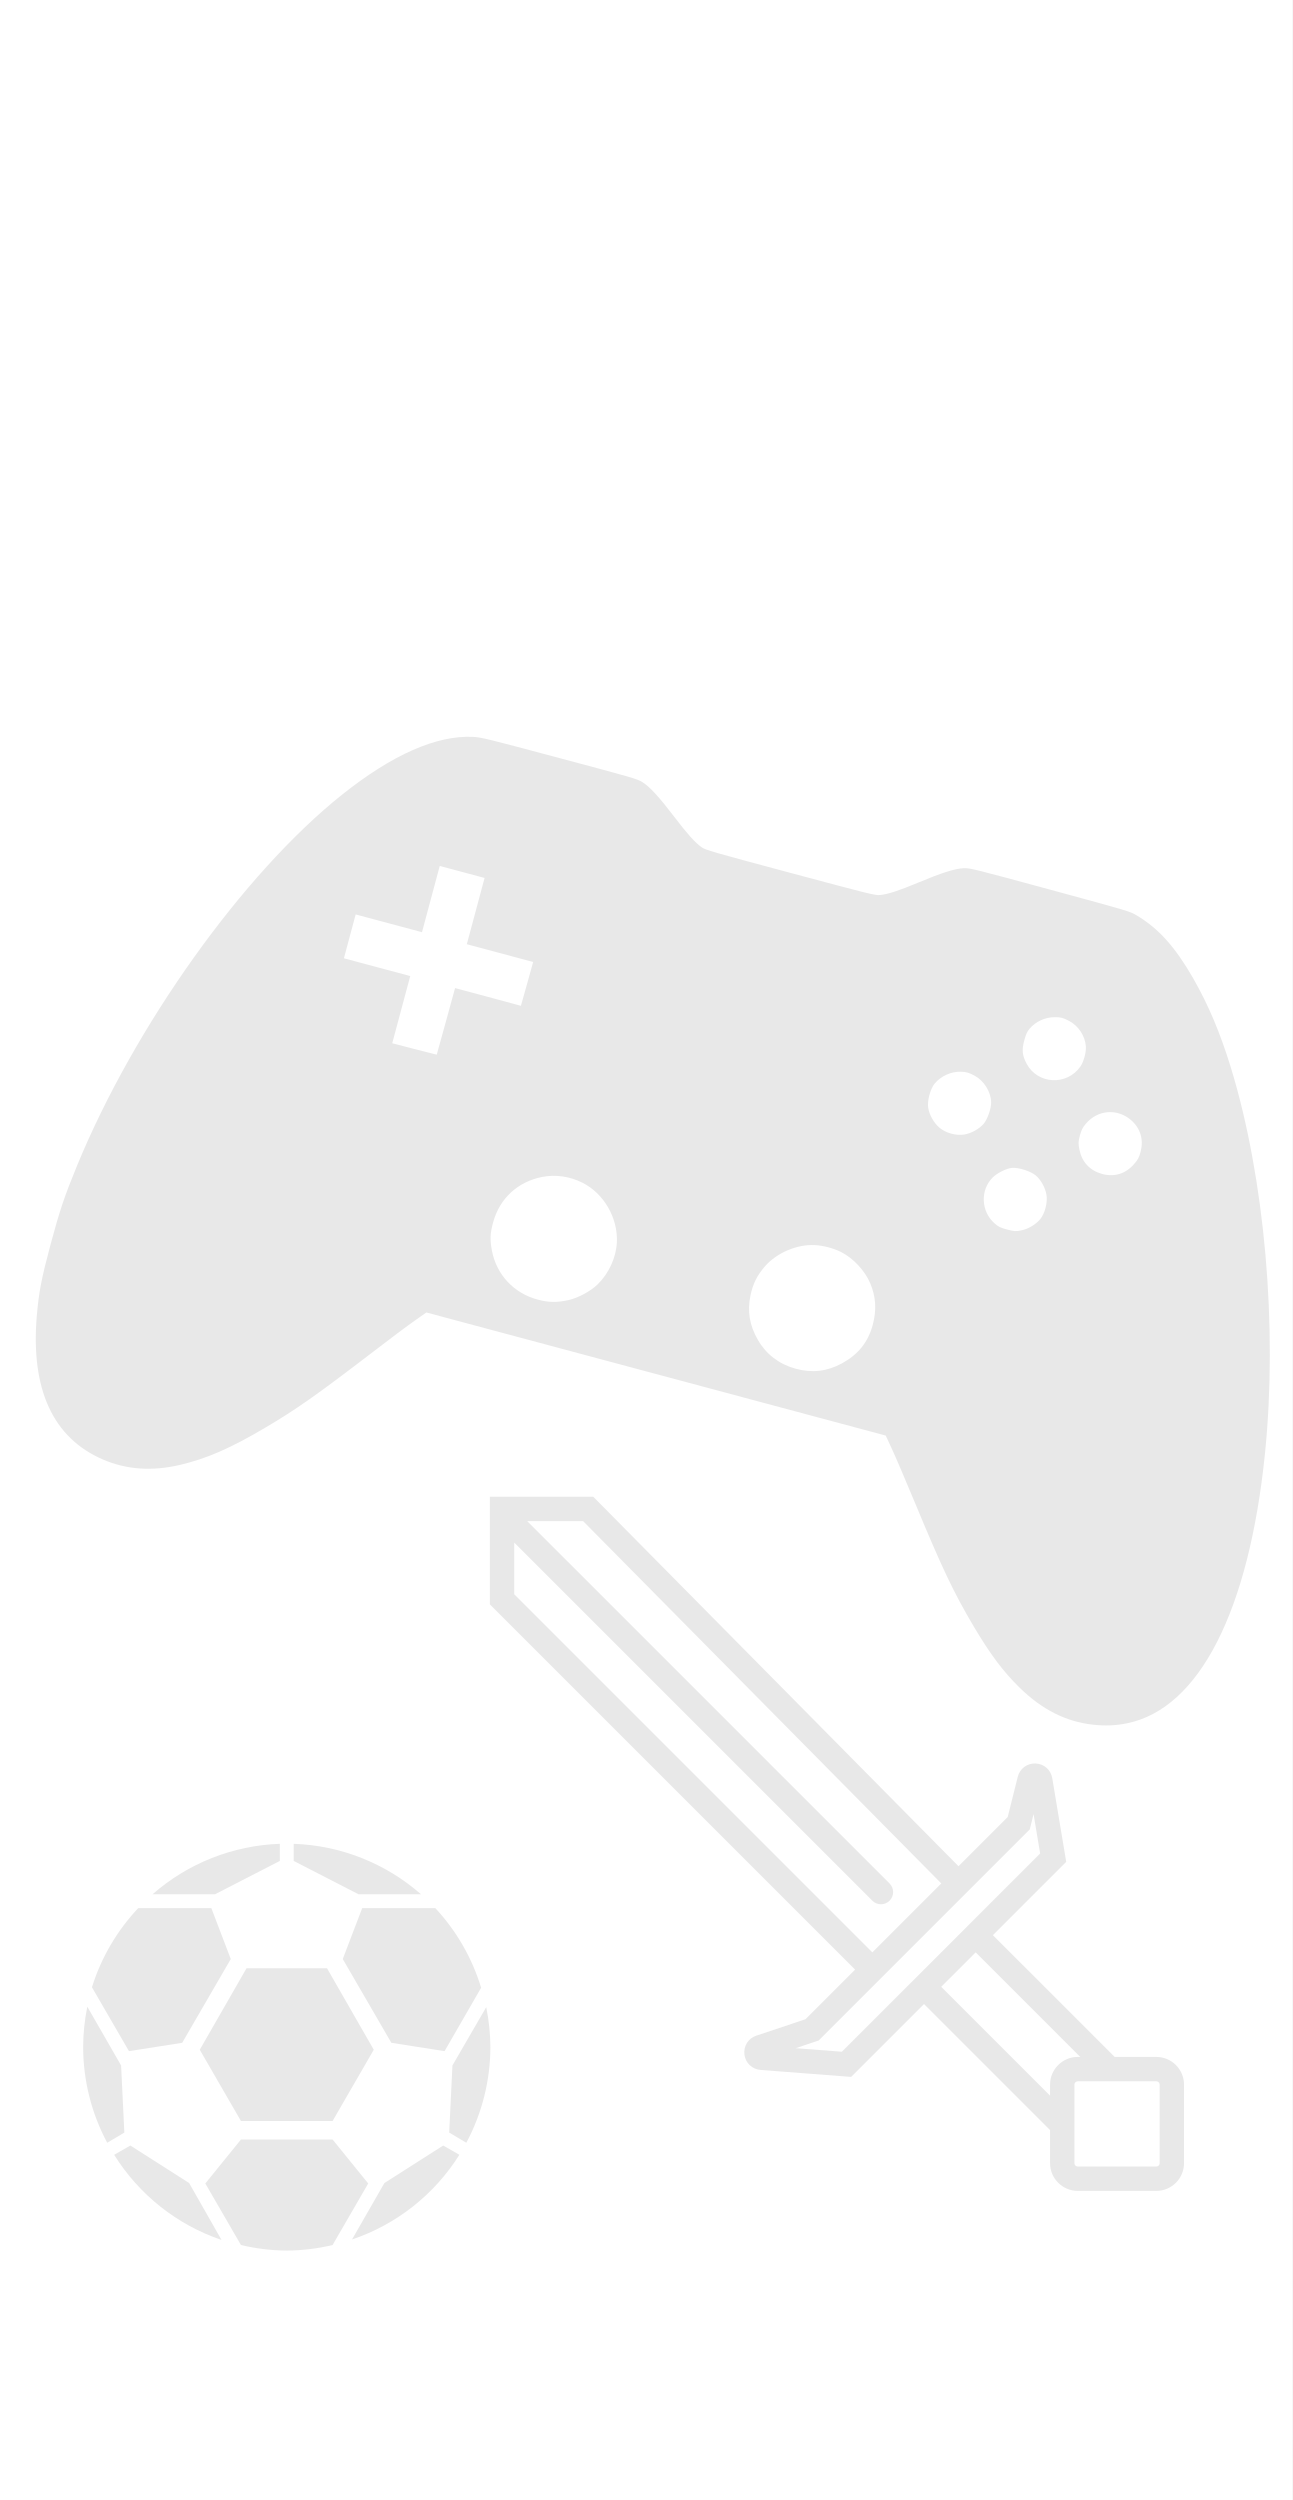
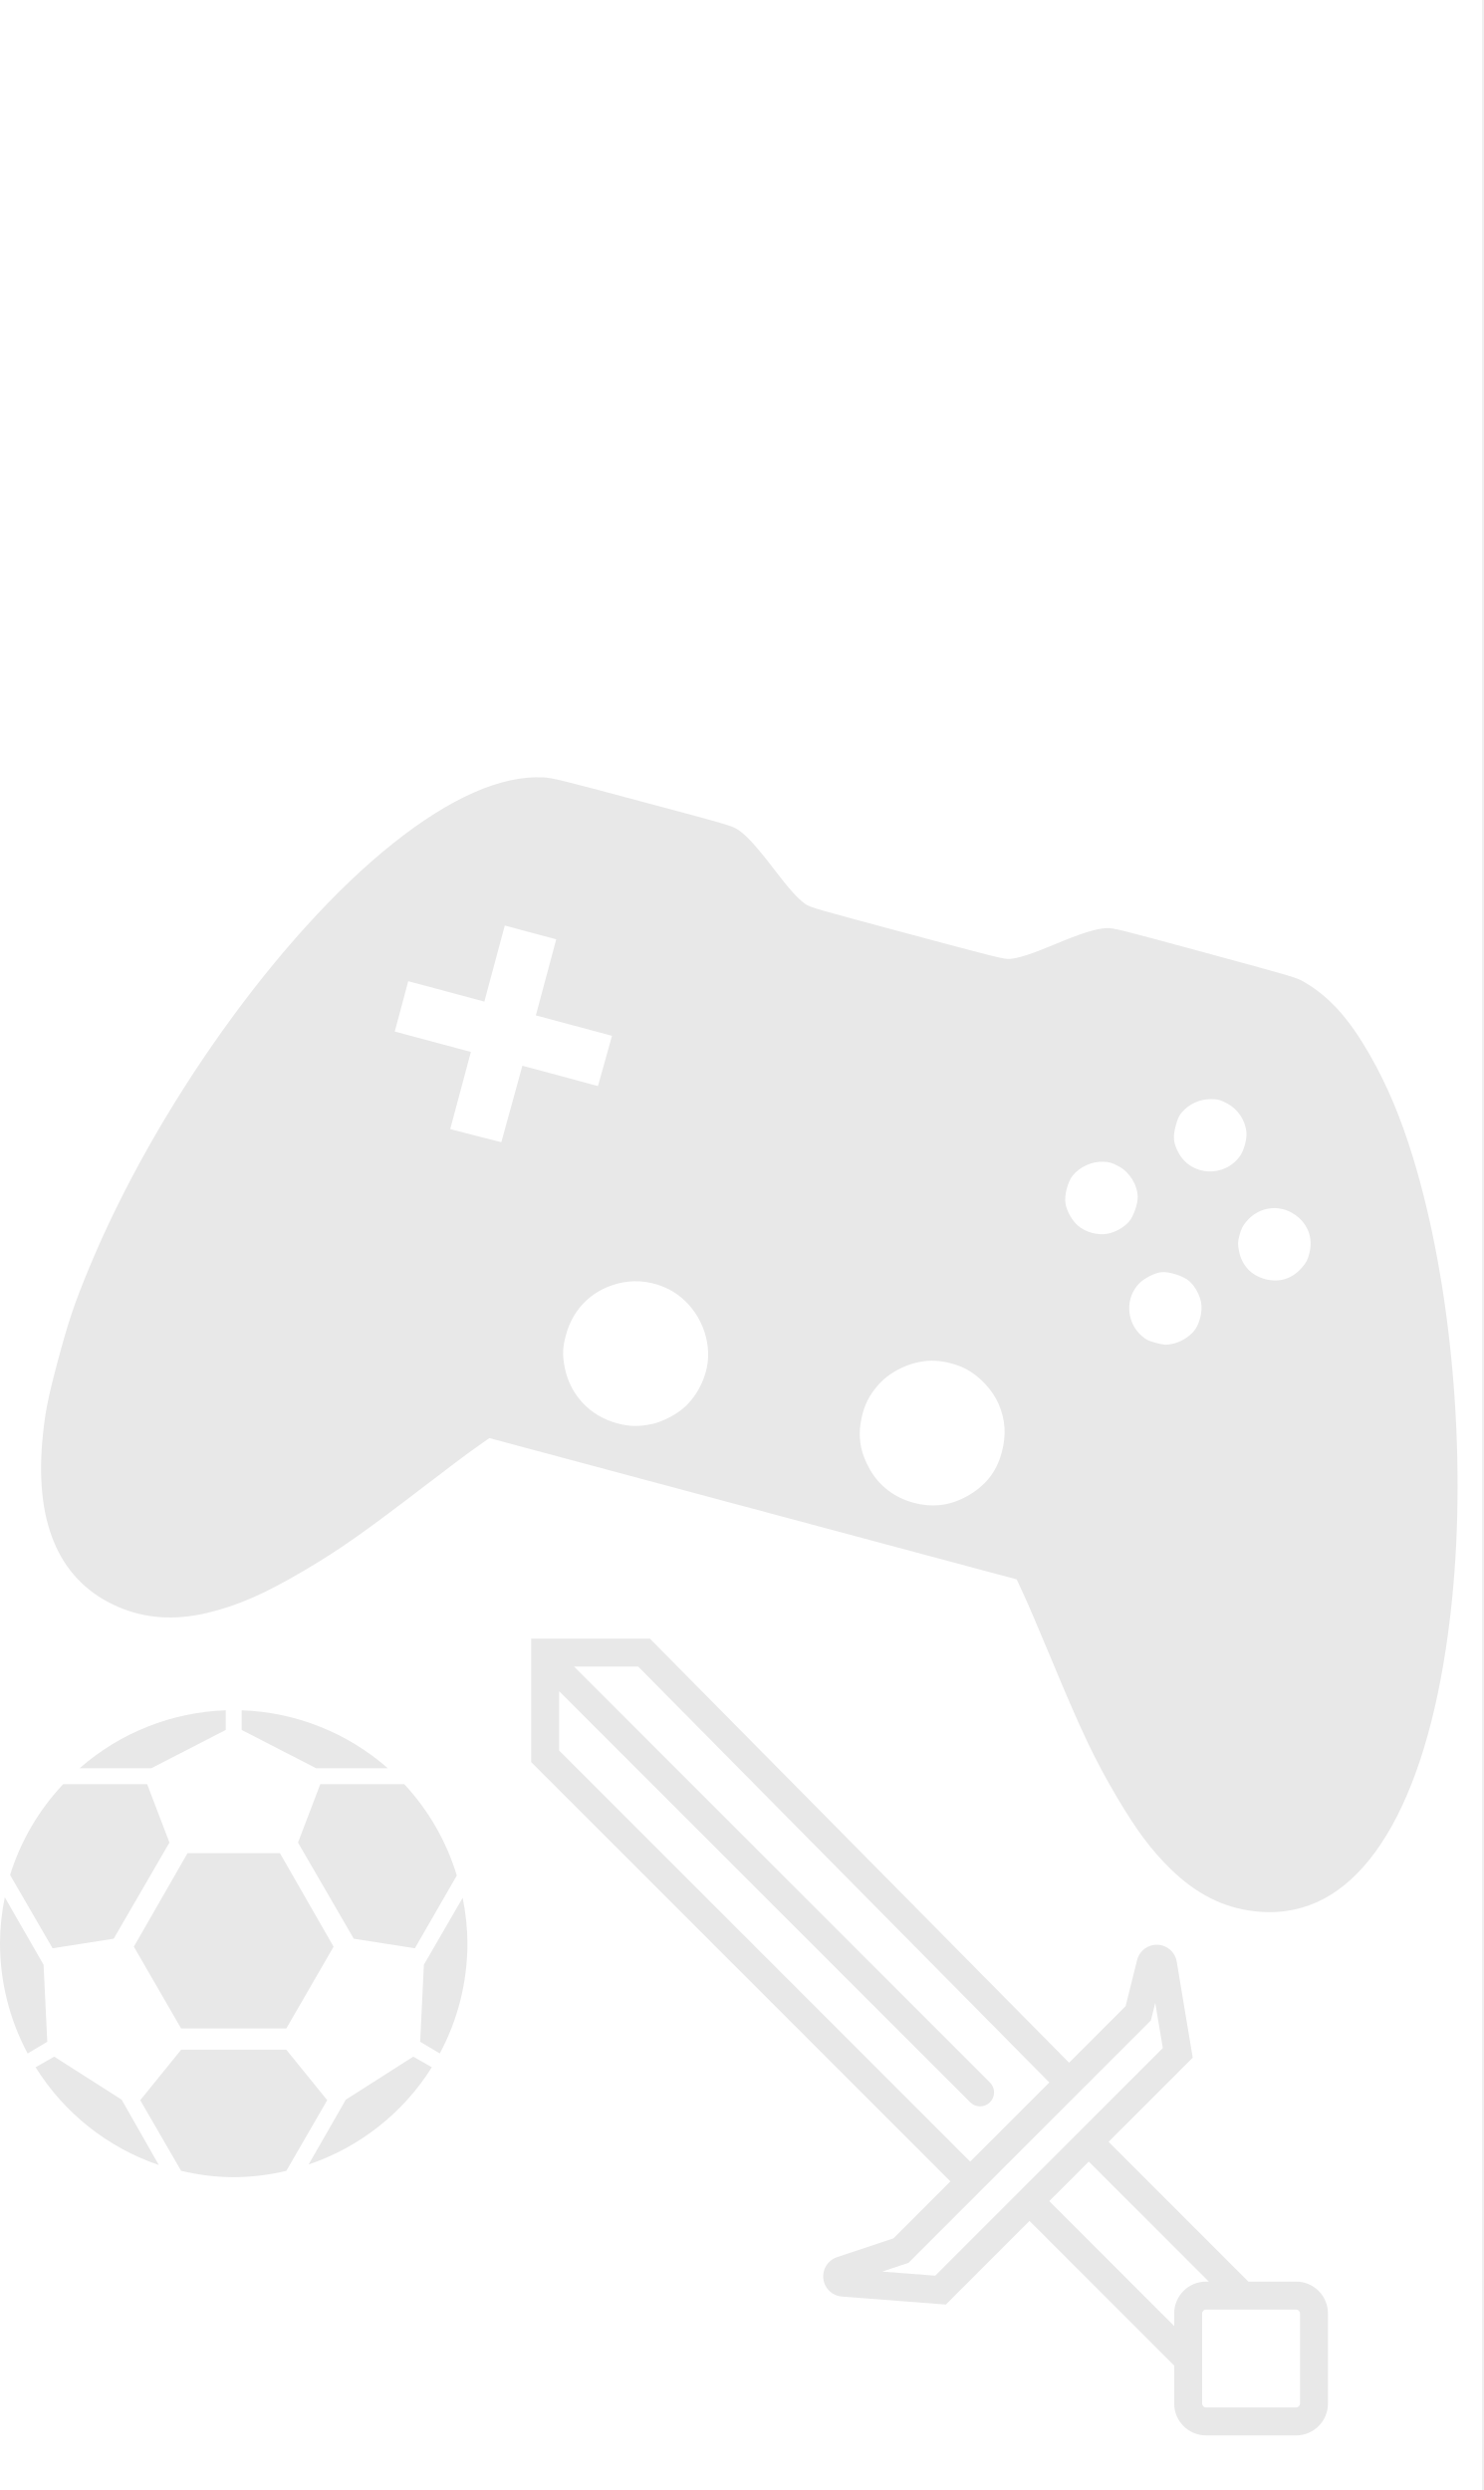
- <svg xmlns="http://www.w3.org/2000/svg" width="715" height="1383" viewBox="0 0 715 1383" fill="none">
-   <g clip-path="url(#clip0_50_2902)">
-     <rect width="715" height="1383" fill="white" />
-     <path d="M261.839 407.653C241.626 406.608 217.011 417.443 189.184 439.647C134.501 483.318 74.649 567.161 42.685 644.697C35.708 661.642 32.978 669.764 27.998 688.35C22.934 707.246 21.501 714.664 20.344 728.077C16.959 768.616 29.321 795.446 56.867 807.365C69.971 813.034 84.164 814.015 99.654 810.363C114.375 806.893 127.42 801.203 146.698 789.823C163.604 779.855 175.131 771.766 205.375 748.605C215.076 741.134 225.891 733.02 229.422 730.591L235.843 726.058L362.917 760.107L489.99 794.157L493.285 801.292C495.128 805.162 500.836 818.588 506.065 831.112C521.412 868.093 527.52 880.852 538.564 899.582C547.956 915.379 554.888 924.651 564.235 933.796C576.443 945.699 589.556 952.367 604.334 954.058C611.263 954.863 617.197 954.627 623.591 953.297C663.383 945.145 690.907 891.209 699.775 804.163C706.906 734.139 699.618 651.784 680.996 590.85C674.964 571.194 668.483 555.901 660.033 541.131C650.019 523.728 640.883 513.589 628.842 506.434C625.078 504.152 624.82 504.083 580.936 492.158C538.085 480.511 536.728 480.202 533.158 480.297C528.405 480.462 520.905 482.824 508.359 488.095C497.069 492.817 491.068 494.75 486.701 495.129C483.934 495.329 481.078 494.619 437.204 482.863C393.33 471.107 390.502 470.294 388.205 468.737C384.613 466.226 380.382 461.551 372.966 451.816C364.774 441.044 359.459 435.249 355.478 432.743C352.537 430.904 350.949 430.423 309.438 419.356C269.957 408.777 266.105 407.855 261.839 407.653ZM591.538 564.832C596.618 567.577 600.252 573.033 600.701 578.797C600.974 581.914 599.508 587.387 597.713 589.949C590.215 600.778 573.943 599.904 567.893 588.378C565.502 583.864 565.202 580.85 566.599 575.636C567.498 572.28 568.186 570.749 569.497 569.163C572.912 565.098 578.156 562.685 583.58 562.7C586.902 562.705 588.142 563.037 591.538 564.832ZM263.159 504.013L258.248 522.341L276.594 527.257L294.939 532.173L291.571 544.329L288.165 556.42L269.989 551.495L251.747 546.607L246.705 565.01L241.597 583.452L229.308 580.325L216.981 577.133L221.961 558.546L226.942 539.96L208.596 535.045L190.251 530.129L193.502 517.996L196.753 505.864L215.098 510.779L233.443 515.695L238.354 497.367L243.265 479.039L255.668 482.362L268.07 485.685L263.159 504.013ZM539.129 595.058C544.365 597.844 548.194 604.016 548.306 609.801C548.378 613.251 546.281 619.219 544.111 621.736C541.637 624.559 537.407 626.912 533.567 627.598C528.921 628.401 523.147 626.798 519.59 623.743C516.622 621.177 514.139 616.804 513.501 612.981C512.812 609.144 514.638 602.329 517.088 599.389C520.583 595.234 526.192 592.698 531.626 592.881C534.648 592.972 535.978 593.383 539.129 595.058ZM625.794 619.718C630.859 624.174 632.765 630.495 630.981 637.155C630.081 640.511 629.546 641.474 627.311 644.029C622.667 649.37 616.459 651.248 609.689 649.434C602.882 647.555 598.496 642.838 597.131 635.943C596.473 632.612 596.477 631.562 597.39 628.155C598.272 625.071 598.904 623.746 600.598 621.765C607.139 613.89 618.067 613 625.794 619.718ZM573.016 650.287C575.895 652.774 578.199 656.988 578.888 660.825C579.635 665.065 578.106 671.184 575.471 674.407C573.007 677.399 568.721 679.958 564.816 680.682C562.004 681.257 560.915 681.186 557.142 680.176C553.37 679.165 552.392 678.681 550.192 676.764C542.696 670.218 542.153 658.397 549.12 651.41C551.483 649 556.796 646.328 559.798 646.081C563.437 645.728 570.317 647.959 573.016 650.287ZM322.304 654.325C334.052 660.295 341.824 673.666 341.263 687.128C340.89 695.55 336.863 704.376 330.703 710.417C326.784 714.292 319.792 718.063 314.322 719.253C308.032 720.611 303.504 720.56 297.509 718.953C284.266 715.46 274.627 705.131 272.111 691.785C270.979 685.671 271.141 682.173 272.798 676.198C276.405 662.943 286.472 653.689 300.025 651.067C307.445 649.625 315.329 650.796 322.304 654.325ZM465.346 692.653C472.024 696.048 478.348 702.833 481.322 709.717C484.595 717.345 485.019 724.652 482.778 733.016C480.167 742.553 474.761 749.294 465.803 754.198C457.566 758.687 449.219 759.659 440.138 757.171C431.005 754.668 423.829 749.204 419.226 741.164C414.585 733.059 413.324 725.362 415.183 716.564C416.523 710.116 418.898 705.385 423.355 700.327C429.862 692.995 440.983 688.283 450.707 688.786C455.363 688.982 461.254 690.561 465.346 692.653Z" fill="black" fill-opacity="0.09" />
-     <path d="M154.8 1020C128.816 1020.9 103.943 1030.76 84.4 1047.9H118.96L154.8 1029.47V1020ZM162.48 1020V1029.47L198.32 1047.9H232.88C213.337 1030.76 188.464 1020.9 162.48 1020ZM76.464 1055.58C64.714 1068.04 55.959 1083.01 50.864 1099.36L71.344 1134.69L100.784 1130.08L127.664 1083.74L116.912 1055.58H76.464ZM200.368 1055.58L189.616 1083.74L216.496 1130.08L245.936 1134.69L266.16 1099.62C261.175 1083.2 252.507 1068.14 240.816 1055.58H200.368ZM136.368 1088.86L110.512 1133.92L133.296 1173.34H183.984L206.768 1133.92L180.912 1088.86H136.368ZM48.304 1110.11C46.798 1117.44 46.026 1124.9 46 1132.38C46.021 1150.87 50.593 1169.07 59.312 1185.38L68.784 1179.74L66.992 1142.62L48.304 1110.11ZM268.976 1110.37L250.288 1142.62L248.496 1179.74L257.968 1185.38C266.687 1169.07 271.259 1150.87 271.28 1132.38C271.237 1124.99 270.465 1117.61 268.976 1110.37ZM133.296 1183.58L113.584 1207.9L133.296 1241.95C141.6 1243.93 150.103 1244.96 158.64 1245.02C167.177 1244.96 175.68 1243.93 183.984 1241.95L203.696 1207.9L183.984 1183.58H133.296ZM72.112 1186.91L63.152 1192.03C76.913 1214.12 97.899 1230.77 122.544 1239.14L104.624 1207.65L72.112 1186.91ZM245.168 1186.91L212.656 1207.65L194.736 1238.88C219.342 1230.58 240.323 1214.03 254.128 1192.03L245.168 1186.91Z" fill="black" fill-opacity="0.09" />
-     <path d="M271 828L271 887.533L473.051 1089.58L445.592 1117.04L418.416 1126.11C413.949 1127.59 411.241 1131.88 411.813 1136.55C412.386 1141.22 416.058 1144.73 420.753 1145.09L470.862 1148.94L511.162 1108.64L580.895 1178.37L580.895 1196.68C580.895 1205.13 587.766 1212 596.214 1212L639.68 1212C648.128 1212 655 1205.13 655 1196.68L655 1153.21C655 1144.77 648.128 1137.89 639.68 1137.89L616.634 1137.89L549.265 1070.53L589.828 1029.96L582.114 983.709C581.353 979.094 577.553 975.746 572.885 975.557C568.216 975.368 564.16 978.4 563.022 982.941L557.471 1005.15L530.234 1032.39L328.189 828L271 828ZM639.68 1151.37C640.698 1151.37 641.526 1152.2 641.526 1153.21L641.526 1196.68C641.526 1197.7 640.698 1198.53 639.68 1198.53L596.214 1198.53C595.197 1198.53 594.368 1197.7 594.368 1196.68L594.368 1191.84L594.368 1153.21C594.368 1152.2 595.197 1151.37 596.214 1151.37L630.107 1151.37L639.68 1151.37ZM597.582 1137.89L596.214 1137.89C587.766 1137.89 580.895 1144.77 580.895 1153.21L580.895 1159.32L520.681 1099.1L530.227 1089.56L539.733 1080.05L597.582 1137.89ZM571.766 1003.55L575.404 1025.34L539.746 1061L520.661 1080.09L465.722 1135.02L440.149 1133.06L452.881 1128.81L482.591 1099.1L511.054 1070.64L569.658 1012.04L571.766 1003.55ZM520.708 1041.91L501.696 1060.93L482.571 1080.05L284.474 881.955L284.474 853.371L482.577 1051.47C485.211 1054.1 489.469 1054.1 492.103 1051.47C493.417 1050.15 494.077 1048.43 494.077 1046.7C494.077 1044.98 493.417 1043.26 492.103 1041.94L291.628 841.474L322.564 841.474L520.708 1041.91Z" fill="black" fill-opacity="0.09" />
+ <svg xmlns="http://www.w3.org/2000/svg" width="715" height="1200" viewBox="0 0 715 1200" fill="none">
+   <g clip-path="url(#clip0_35_2406)">
+     <rect width="714.24" height="1200" fill="white" />
+     <path d="M261.839 374.653C241.626 373.608 217.011 384.443 189.184 406.647C134.501 450.318 74.649 534.161 42.685 611.697C35.708 628.642 32.978 636.764 27.998 655.35C22.934 674.246 21.501 681.664 20.344 695.077C16.959 735.616 29.321 762.446 56.867 774.365C69.971 780.034 84.164 781.015 99.654 777.363C114.375 773.893 127.42 768.203 146.698 756.823C163.604 746.855 175.131 738.766 205.375 715.605C215.076 708.134 225.891 700.02 229.422 697.591L235.843 693.058L362.917 727.107L489.99 761.157L493.285 768.292C495.128 772.162 500.836 785.588 506.065 798.112C521.412 835.093 527.52 847.852 538.564 866.582C547.956 882.379 554.888 891.651 564.235 900.796C576.443 912.699 589.556 919.367 604.334 921.058C611.263 921.863 617.197 921.627 623.591 920.297C663.383 912.145 690.907 858.209 699.775 771.163C706.906 701.139 699.618 618.784 680.996 557.85C674.964 538.194 668.483 522.901 660.033 508.131C650.019 490.728 640.883 480.589 628.842 473.434C625.078 471.152 624.82 471.083 580.936 459.158C538.085 447.511 536.728 447.202 533.158 447.297C528.405 447.462 520.905 449.824 508.359 455.095C497.069 459.817 491.068 461.75 486.701 462.129C483.934 462.329 481.078 461.619 437.204 449.863C393.33 438.107 390.502 437.294 388.205 435.737C384.613 433.226 380.382 428.551 372.966 418.816C364.774 408.044 359.459 402.249 355.478 399.743C352.537 397.904 350.949 397.423 309.438 386.356C269.957 375.777 266.105 374.855 261.839 374.653ZM591.538 531.832C596.618 534.577 600.252 540.033 600.701 545.797C600.974 548.914 599.508 554.387 597.713 556.949C590.215 567.778 573.943 566.904 567.893 555.378C565.502 550.864 565.202 547.85 566.599 542.636C567.498 539.28 568.185 537.749 569.497 536.163C572.912 532.098 578.156 529.685 583.58 529.7C586.902 529.705 588.142 530.037 591.538 531.832ZM263.159 471.013L258.248 489.341L276.594 494.257L294.939 499.173L291.571 511.329L288.165 523.42L269.989 518.495L251.747 513.607L246.705 532.01L241.597 550.452L229.308 547.325L216.981 544.133L221.961 525.546L226.942 506.96L208.596 502.045L190.251 497.129L193.502 484.996L196.753 472.864L215.098 477.779L233.443 482.695L238.354 464.367L243.265 446.039L255.668 449.362L268.07 452.685L263.159 471.013ZM539.129 562.058C544.365 564.844 548.194 571.016 548.306 576.801C548.378 580.251 546.281 586.219 544.111 588.736C541.637 591.559 537.407 593.912 533.567 594.598C528.921 595.401 523.147 593.798 519.59 590.743C516.622 588.177 514.139 583.804 513.501 579.981C512.812 576.144 514.638 569.329 517.088 566.389C520.583 562.234 526.192 559.698 531.626 559.881C534.648 559.972 535.978 560.383 539.129 562.058ZM625.794 586.718C630.859 591.174 632.765 597.495 630.981 604.155C630.081 607.511 629.546 608.474 627.311 611.029C622.667 616.37 616.459 618.248 609.689 616.434C602.882 614.555 598.496 609.838 597.131 602.943C596.473 599.612 596.477 598.562 597.39 595.155C598.272 592.071 598.904 590.746 600.598 588.765C607.139 580.89 618.067 580 625.794 586.718ZM573.016 617.287C575.895 619.774 578.199 623.988 578.888 627.825C579.635 632.065 578.106 638.184 575.471 641.407C573.007 644.399 568.721 646.958 564.816 647.682C562.004 648.257 560.915 648.186 557.142 647.176C553.37 646.165 552.392 645.681 550.192 643.764C542.696 637.218 542.153 625.397 549.12 618.41C551.483 616 556.796 613.328 559.798 613.081C563.437 612.728 570.317 614.959 573.016 617.287ZM322.304 621.325C334.052 627.295 341.824 640.666 341.263 654.128C340.89 662.55 336.863 671.376 330.703 677.417C326.784 681.292 319.792 685.063 314.322 686.253C308.032 687.611 303.504 687.56 297.509 685.953C284.266 682.46 274.627 672.131 272.111 658.785C270.979 652.671 271.141 649.173 272.798 643.198C276.405 629.943 286.472 620.689 300.025 618.067C307.445 616.625 315.329 617.796 322.304 621.325ZM465.346 659.653C472.024 663.048 478.348 669.833 481.322 676.717C484.595 684.345 485.019 691.652 482.778 700.016C480.167 709.553 474.761 716.294 465.803 721.198C457.566 725.687 449.219 726.659 440.138 724.171C431.005 721.668 423.829 716.204 419.226 708.164C414.585 700.059 413.324 692.362 415.183 683.564C416.523 677.116 418.898 672.385 423.355 667.327C429.862 659.995 440.983 655.283 450.707 655.786C455.363 655.982 461.254 657.561 465.346 659.653Z" fill="black" fill-opacity="0.09" />
+     <path d="M108.8 824.24C82.816 825.138 57.943 834.997 38.4 852.144H72.96L108.8 833.712V824.24ZM116.48 824.24V833.712L152.32 852.144H186.88C167.337 834.997 142.464 825.138 116.48 824.24ZM30.464 859.824C18.714 872.281 9.959 887.252 4.864 903.6L25.344 938.928L54.784 934.32L81.664 887.984L70.912 859.824H30.464ZM154.368 859.824L143.616 887.984L170.496 934.32L199.936 938.928L220.16 903.856C215.175 887.44 206.507 872.38 194.816 859.824H154.368ZM90.368 893.104L64.512 938.16L87.296 977.584H137.984L160.768 938.16L134.912 893.104H90.368ZM2.304 914.352C0.798 921.681 0.026 929.142 0 936.624C0.021 955.113 4.593 973.312 13.312 989.616L22.784 983.984L20.992 946.864L2.304 914.352ZM222.976 914.608L204.288 946.864L202.496 983.984L211.968 989.616C220.687 973.312 225.259 955.113 225.28 936.624C225.237 929.228 224.465 921.853 222.976 914.608ZM87.296 987.824L67.584 1012.14L87.296 1046.19C95.6 1048.17 104.103 1049.2 112.64 1049.26C121.177 1049.2 129.68 1048.17 137.984 1046.19L157.696 1012.14L137.984 987.824H87.296ZM26.112 991.152L17.152 996.272C30.913 1018.36 51.899 1035.01 76.544 1043.38L58.624 1011.89L26.112 991.152ZM199.168 991.152L166.656 1011.89L148.736 1043.12C173.342 1034.82 194.323 1018.27 208.128 996.272L199.168 991.152Z" fill="black" fill-opacity="0.09" />
+     <path d="M256 789.68L256 849.214L458.051 1051.27L430.592 1078.72L403.416 1087.79C398.949 1089.27 396.241 1093.56 396.813 1098.23C397.386 1102.9 401.058 1106.41 405.753 1106.77L455.862 1110.62L496.162 1070.32L565.895 1140.05L565.895 1158.36C565.895 1166.81 572.766 1173.68 581.214 1173.68L624.68 1173.68C633.128 1173.68 640 1166.81 640 1158.36L640 1114.89C640 1106.45 633.128 1099.57 624.68 1099.57L601.634 1099.57L534.265 1032.21L574.828 991.644L567.114 945.389C566.353 940.774 562.553 937.426 557.885 937.237C553.216 937.049 549.16 940.08 548.022 944.621L542.471 966.832L515.234 994.069L313.189 789.68L256 789.68ZM624.68 1113.05C625.698 1113.05 626.526 1113.88 626.526 1114.89L626.526 1158.36C626.526 1159.38 625.698 1160.21 624.68 1160.21L581.214 1160.21C580.197 1160.21 579.368 1159.38 579.368 1158.36L579.368 1153.52L579.368 1114.89C579.368 1113.88 580.197 1113.05 581.214 1113.05L615.107 1113.05L624.68 1113.05ZM582.582 1099.57L581.214 1099.57C572.766 1099.57 565.895 1106.45 565.895 1114.89L565.895 1121L505.681 1060.78L515.227 1051.24L524.733 1041.73L582.582 1099.57ZM556.766 965.229L560.404 987.022L524.746 1022.68L505.661 1041.77L450.722 1096.71L425.149 1094.74L437.881 1090.49L467.591 1060.78L496.054 1032.32L554.658 973.717L556.766 965.229ZM505.708 1003.6L486.696 1022.61L467.571 1041.73L269.474 843.636L269.474 815.051L467.577 1013.15C470.211 1015.78 474.469 1015.78 477.103 1013.15C478.417 1011.83 479.077 1010.11 479.077 1008.39C479.077 1006.66 478.417 1004.94 477.103 1003.62L276.628 803.154L307.564 803.154L505.708 1003.6Z" fill="black" fill-opacity="0.09" />
  </g>
  <defs>
-     <clipPath id="clip0_50_2902">
-       <rect width="715" height="1383" fill="white" />
+     <clipPath id="clip0_35_2406">
+       <rect width="714.24" height="1200" fill="white" />
    </clipPath>
  </defs>
</svg>
